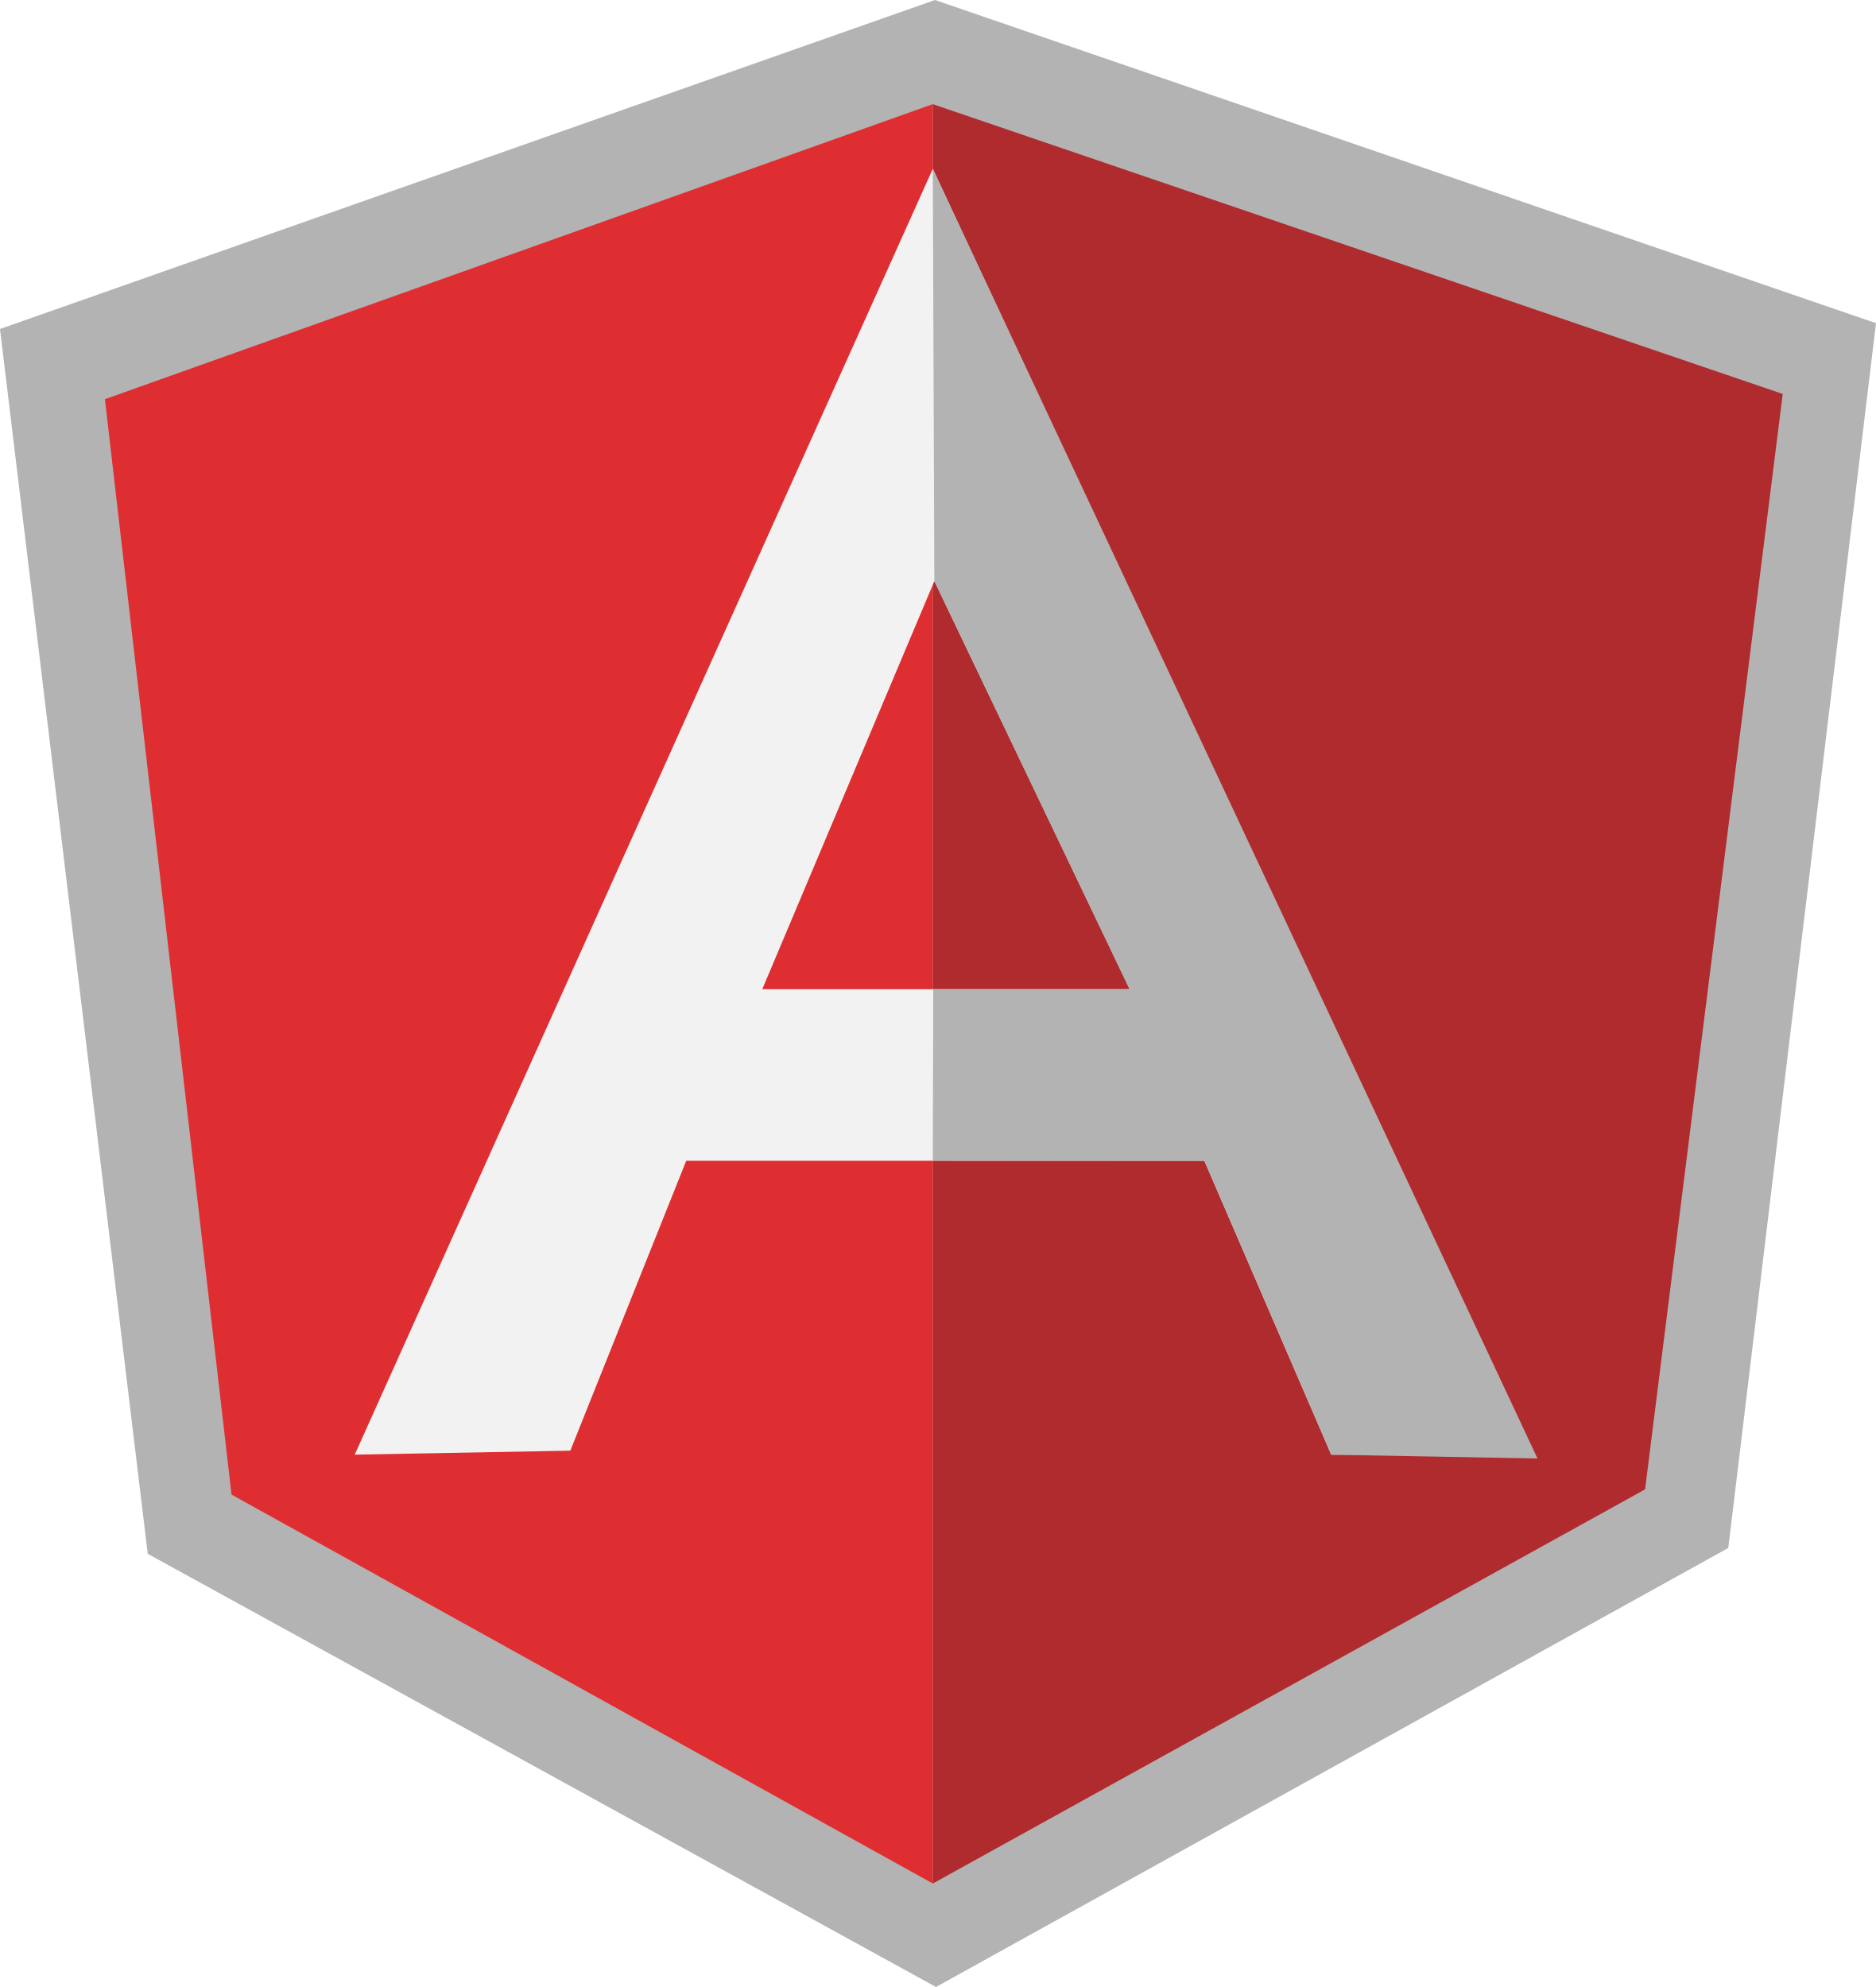
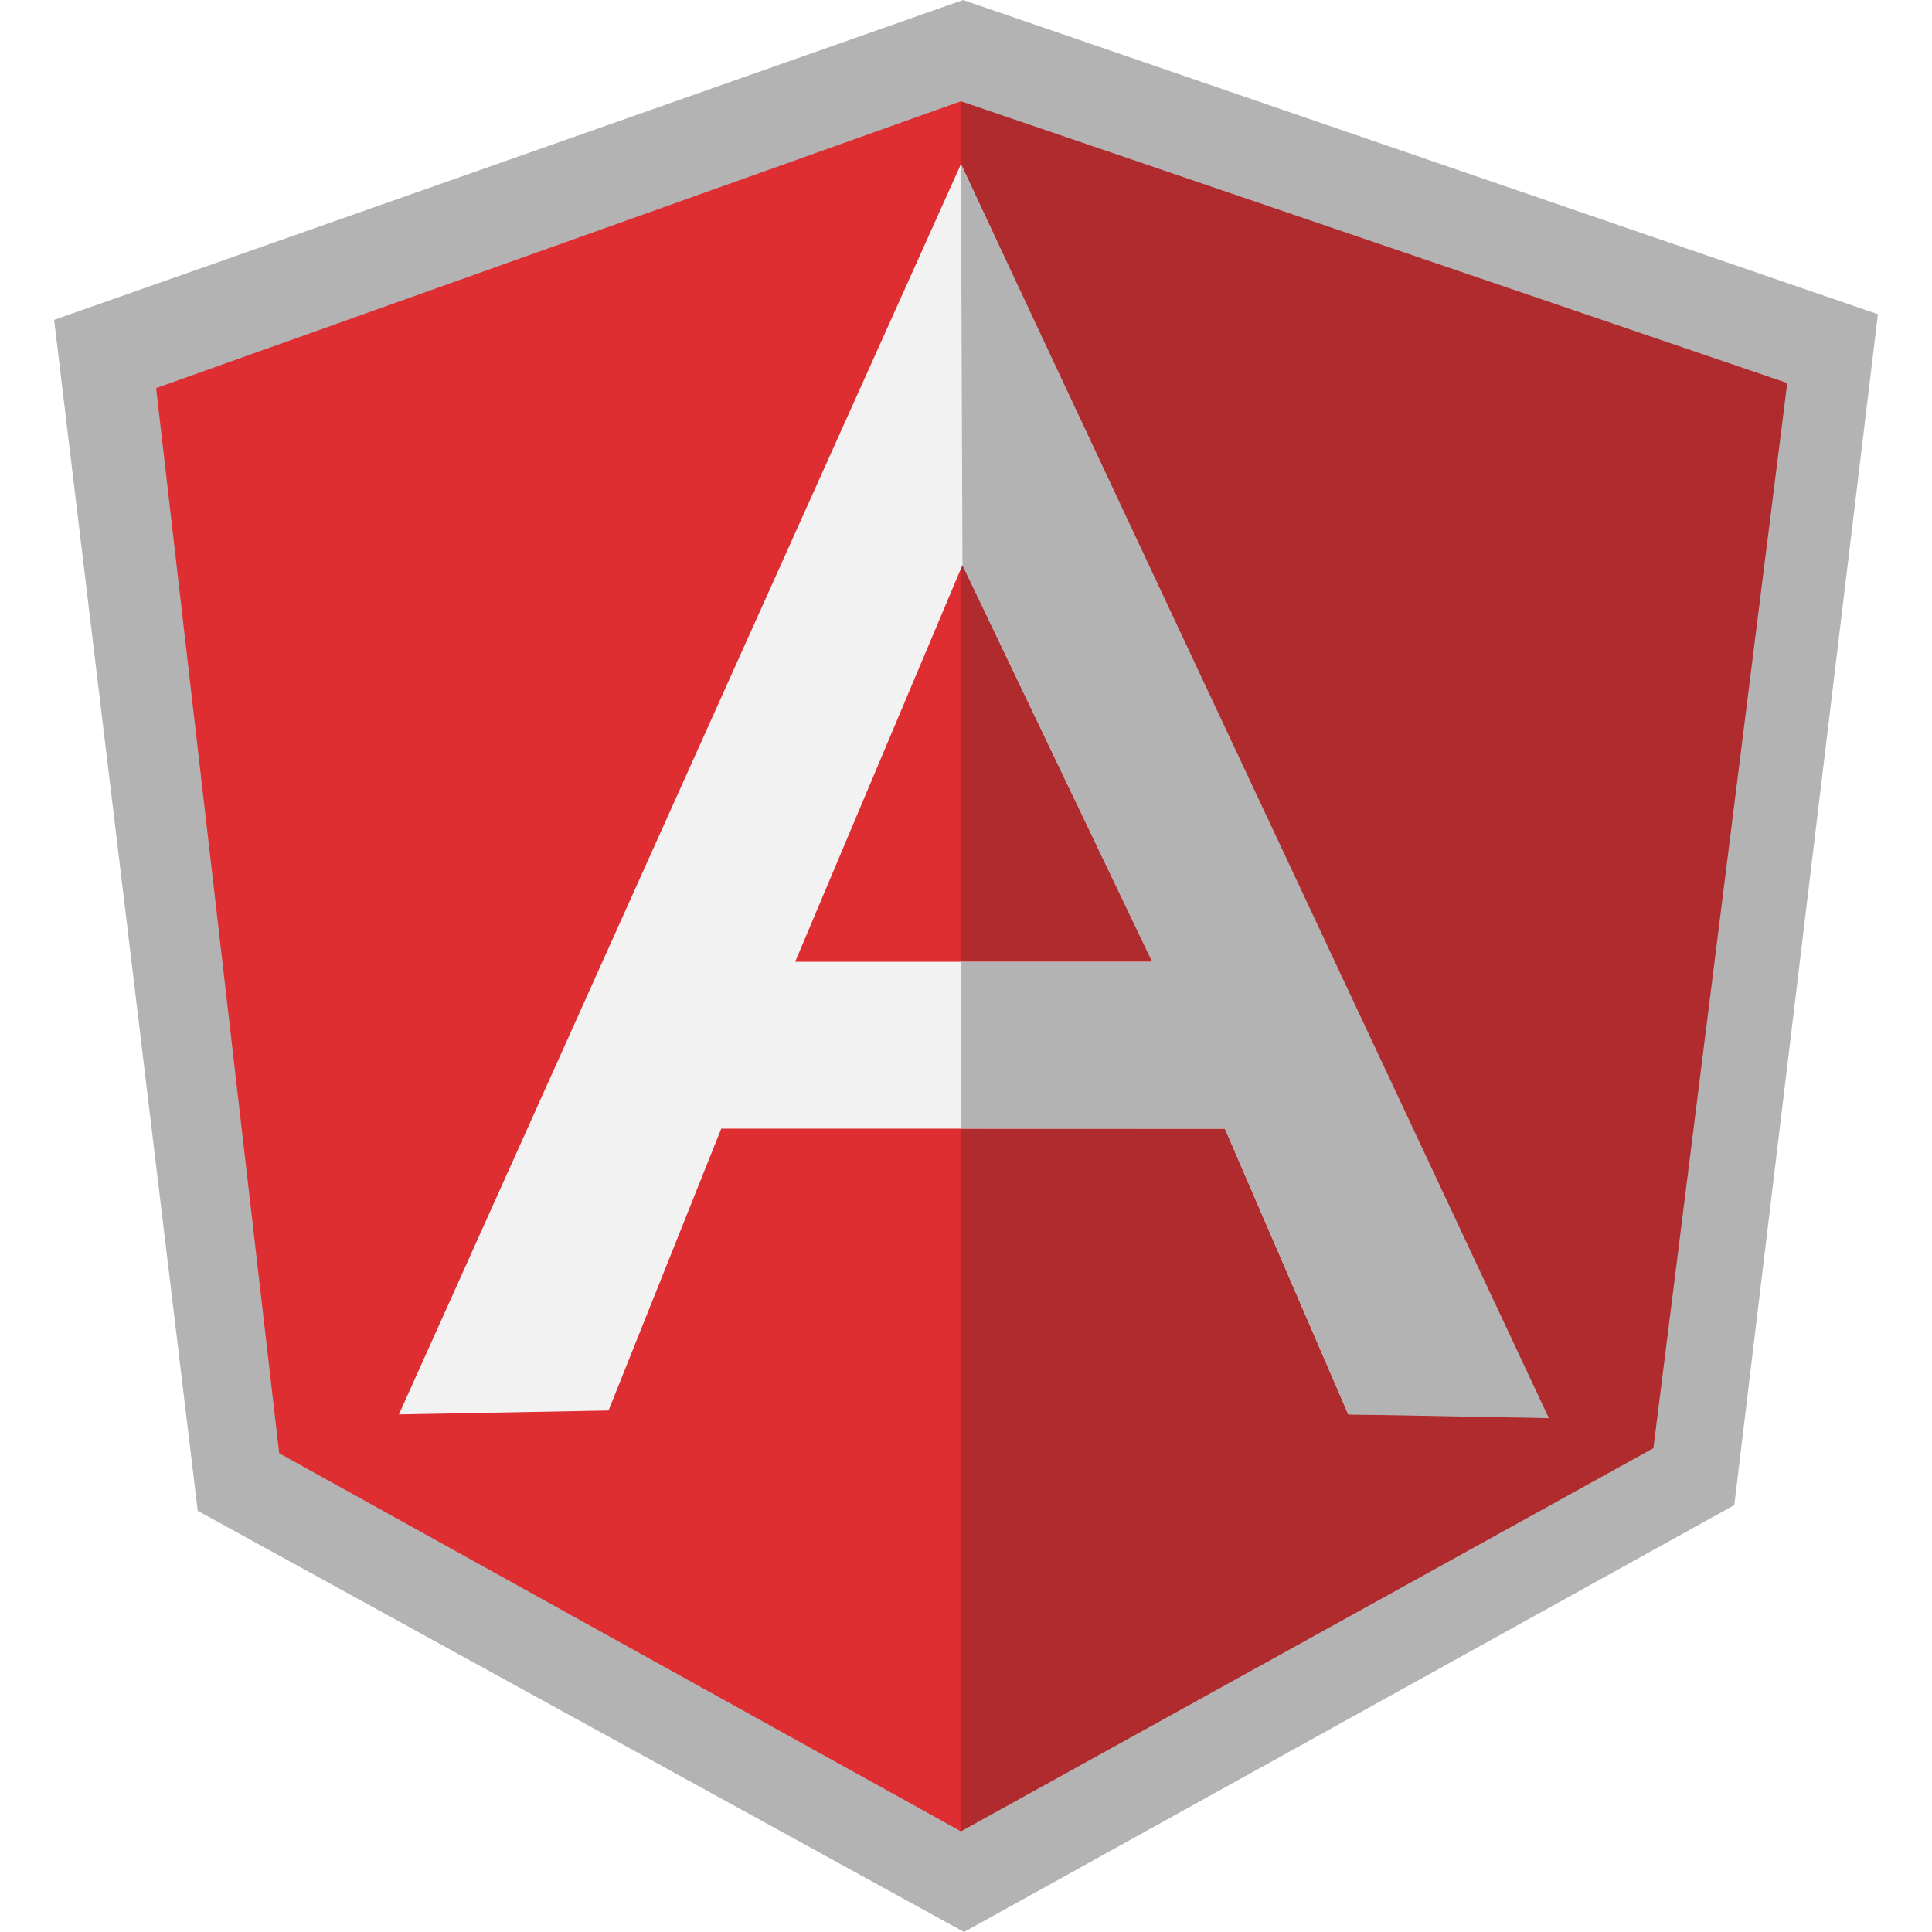
- <svg xmlns="http://www.w3.org/2000/svg" id="svg2" version="1.1" width="335.881" height="355.809" xml:space="preserve">
-   <defs id="defs6" />
-   <g id="g10" transform="matrix(1.25,0,0,-1.25,-188.8462,636.7188)">
-     <g id="g12" transform="scale(0.1,0.1)">
-       <path d="M 2850,5093.75 1510.77,4622.45 1722.39,2867.82 2851.42,2247.28 3986.27,2876.23 4197.82,4630.79 2850,5093.75 z" style="fill:#b3b3b3;fill-opacity:1;fill-rule:nonzero;stroke:none" id="path14" />
-       <path d="m 4064.25,4529.39 -1217.38,415.13 0,-2548.98 1020.22,564.62 197.16,1569.23 z" style="fill:#af2b2d;fill-opacity:1;fill-rule:nonzero;stroke:none" id="path16" />
-       <path d="m 1661.05,4521.89 181.34,-1569.22 1004.47,-557.13 0,2549.03 -1185.81,-422.68 z" style="fill:#df2e31;fill-opacity:1;fill-rule:nonzero;stroke:none" id="path18" />
-       <path d="m 3129.05,3676.7 -279.96,584.64 -246.46,-584.64 526.42,0 z m 106.74,-245.83 -742.11,0 -166.02,-415.26 -308.82,-5.71 828.04,1842.06 856.9,-1842.06 -286.23,0 -181.76,420.97 z" style="fill:#f2f2f2;fill-opacity:1;fill-rule:nonzero;stroke:none" id="path20" />
-       <path d="m 2846.87,4851.96 2.21,-590.62 279.67,-585.09 -281.25,0 -0.63,-245 388.9,-0.38 181.77,-421.04 295.49,-5.48 -866.16,1847.61 z" style="fill:#b3b3b3;fill-opacity:1;fill-rule:nonzero;stroke:none" id="path22" />
-     </g>
-   </g>
+ <svg xmlns="http://www.w3.org/2000/svg" width="355.809" height="355.809" viewBox="0 0 355.809 355.809">
+   <path d="M177.367 0L9.964 58.913 36.416 278.24l141.129 77.568 141.856-78.619 26.444-219.32L177.367 0z" fill="#b3b3b3" />
+   <path d="M329.149 70.545L176.976 18.654v318.622L304.504 266.7l24.645-196.154z" fill="#af2b2d" />
+   <path d="M28.749 71.482l22.667 196.153 125.559 69.641V18.647L28.749 71.482z" fill="#df2e31" />
+   <path d="M212.249 177.131l-34.995-73.08-30.808 73.08h65.803zm13.342 30.729h-92.764l-20.752 51.907-38.603.714L176.977 30.224 284.09 260.48h-35.779l-22.72-52.621z" fill="#f2f2f2" />
+   <path d="M176.976 30.224l.276 73.827 34.96 73.136h-35.157l-.079 30.625 48.613.048 22.721 52.63 36.936.685-108.27-230.951z" fill="#b3b3b3" />
</svg>
